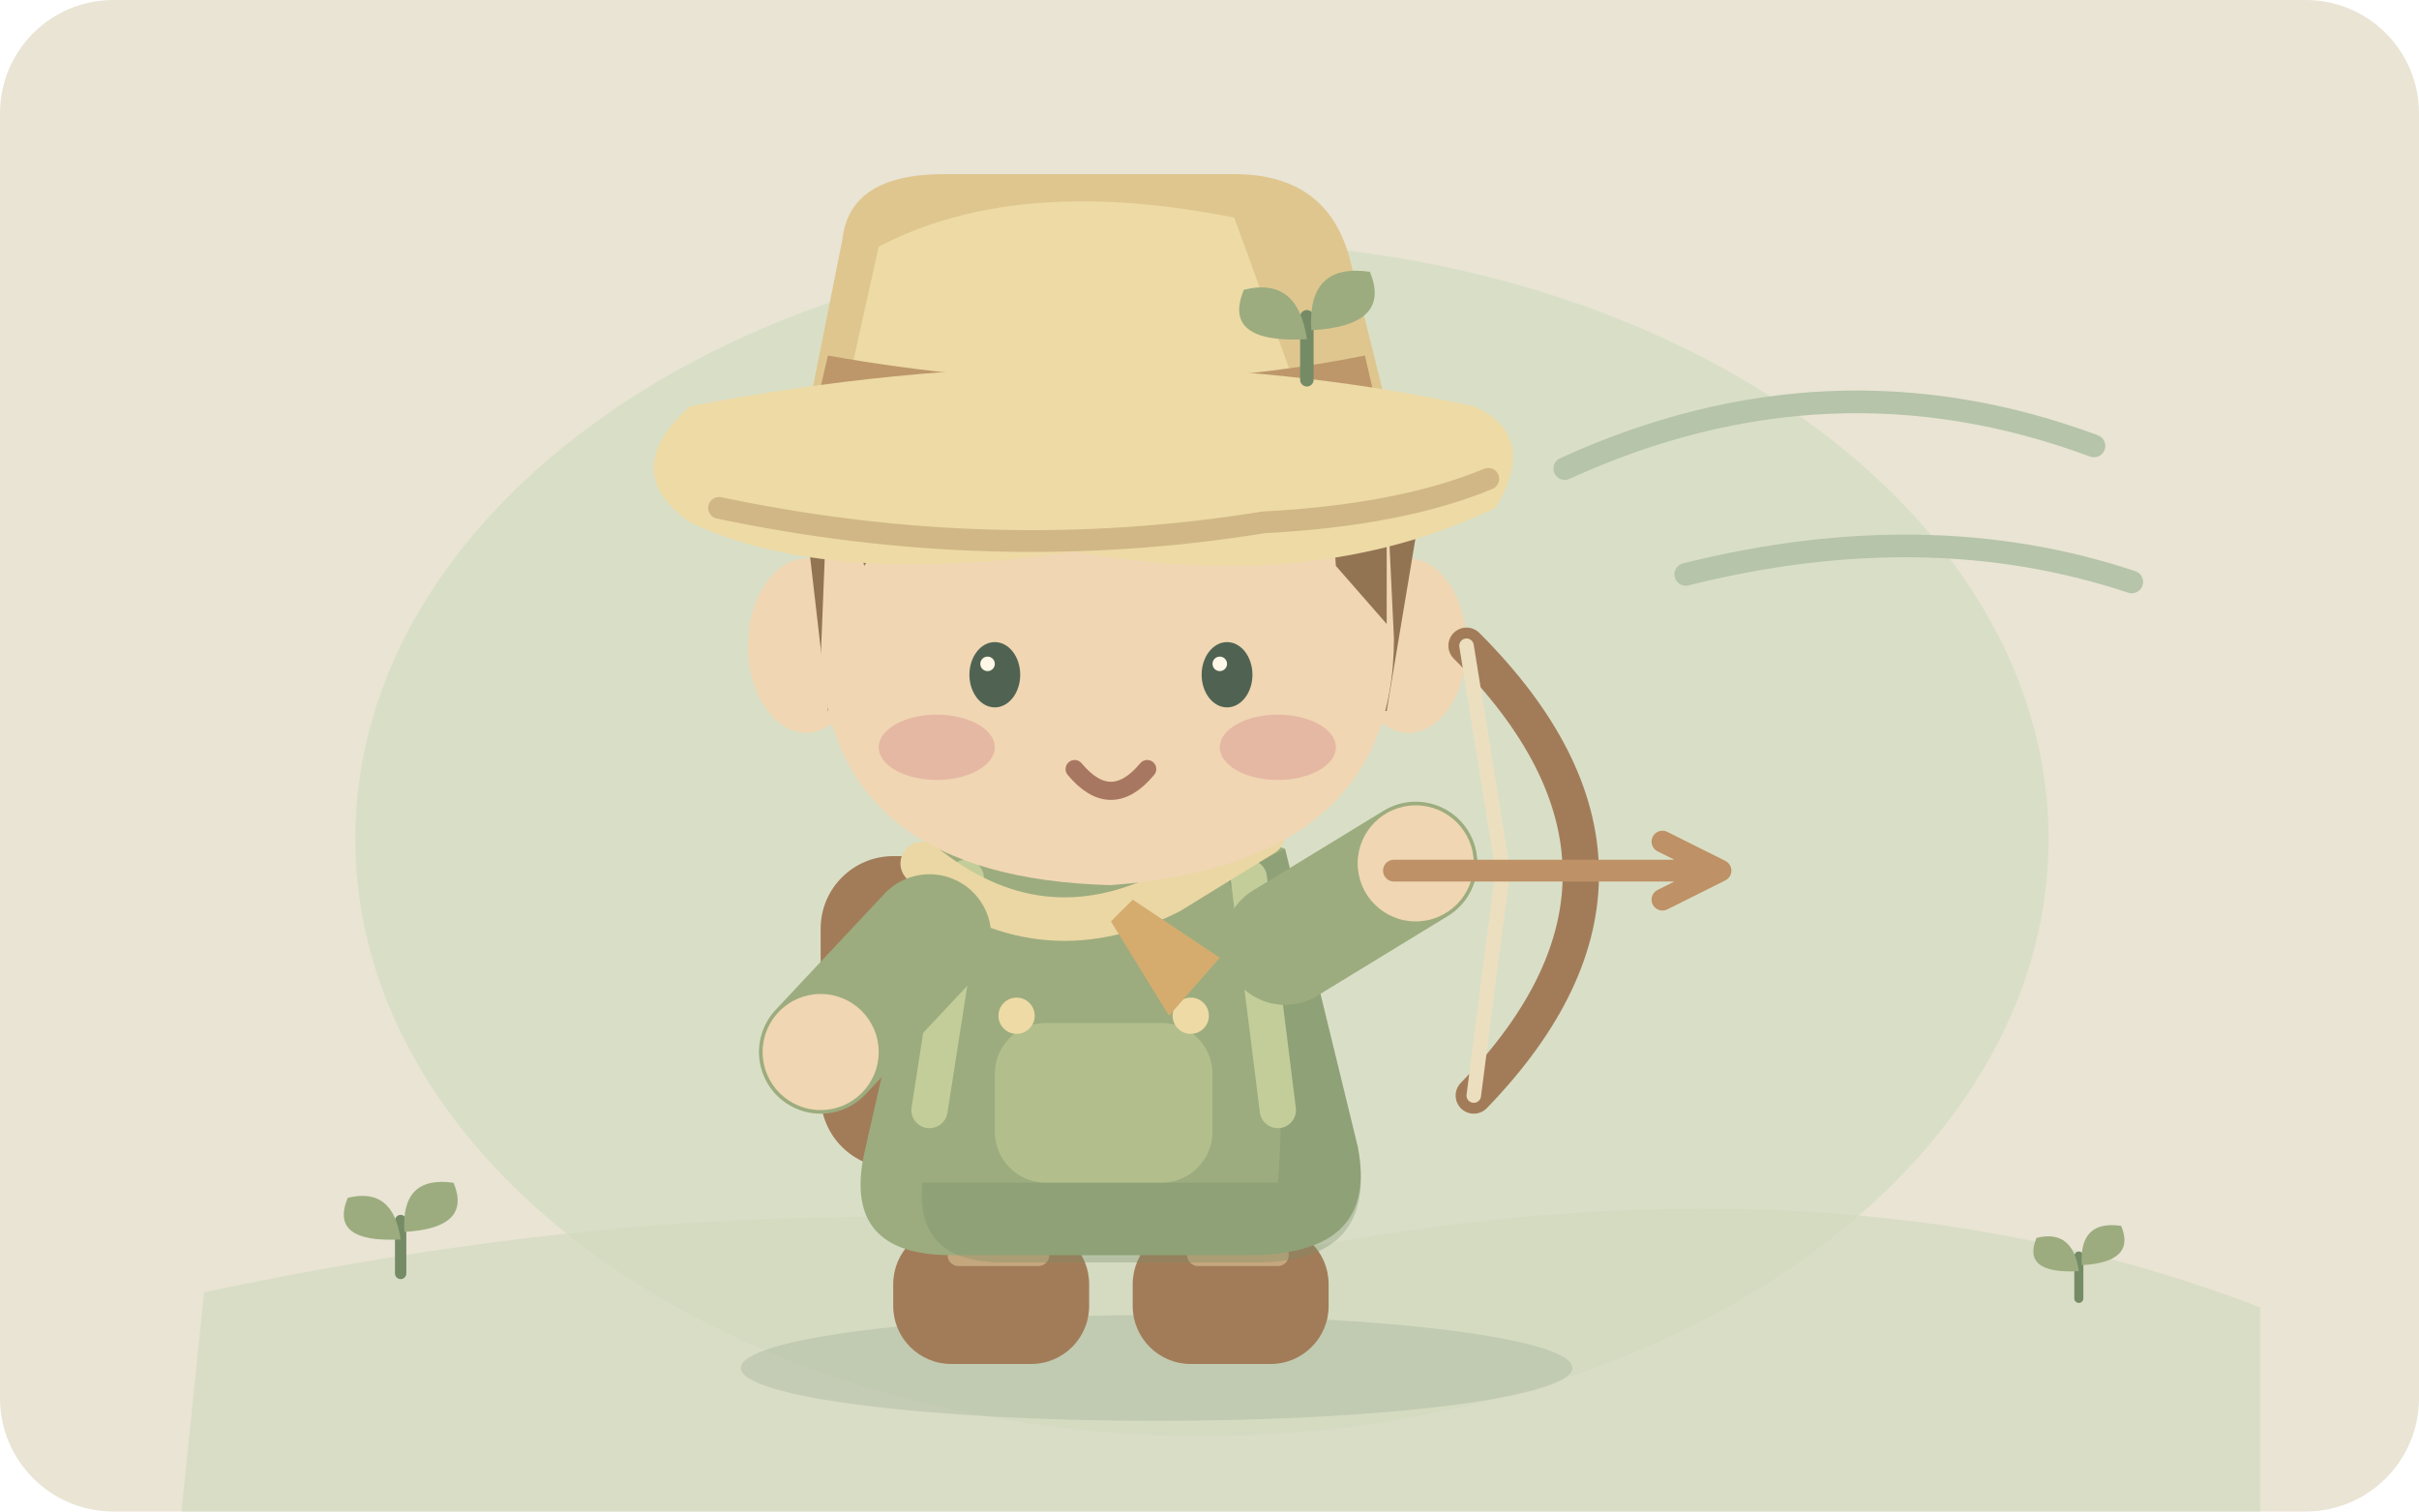
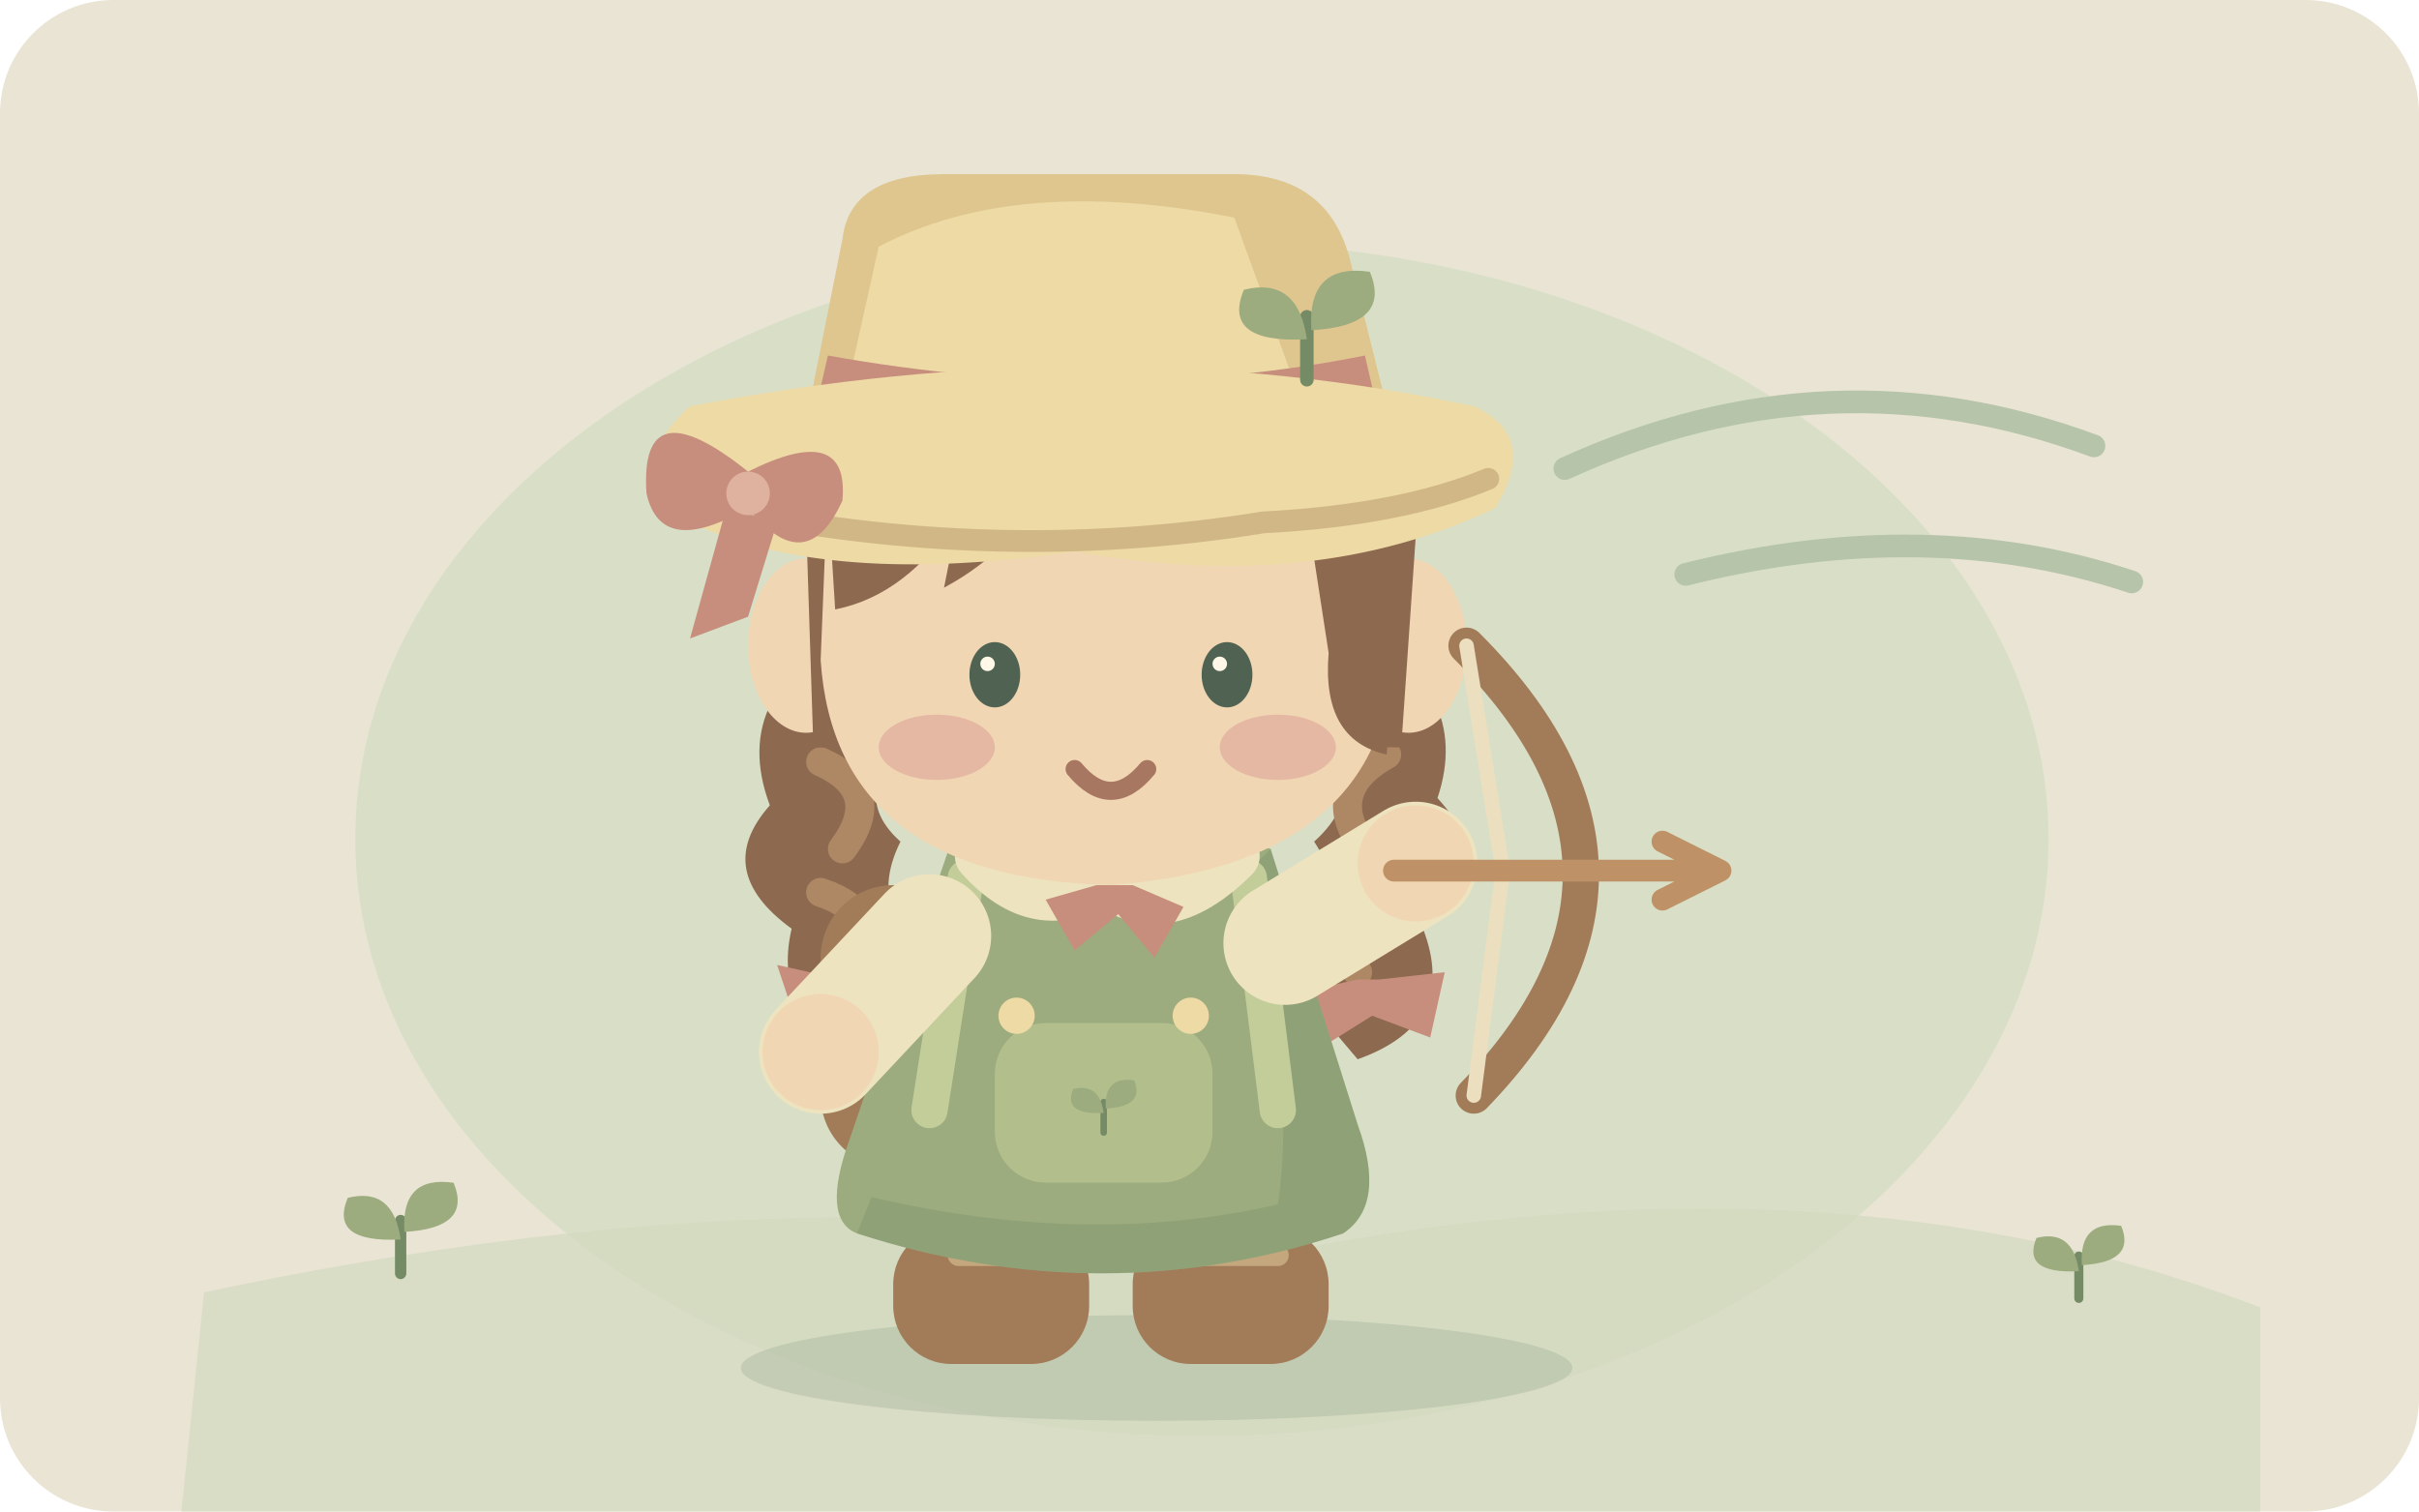
<svg xmlns="http://www.w3.org/2000/svg" width="320" height="200" viewBox="0 0 320 200">
  <rect x="0" y="0" width="320" height="200" rx="15" fill="#e9e4d4" />
  <ellipse cx="159" cy="111" rx="112" ry="79" fill="#d9dfc7" />
  <path d="M27 171Q107 154 168 166Q242 151 299 173V200H24Z" fill="#d1d9be" opacity=".65" />
  <g transform="translate(53 165) scale(0.5)">
    <path d="M0 7V-7" fill="none" stroke="#758b66" stroke-width="3" stroke-linecap="round" stroke-linejoin="round" />
    <path d="M0-2Q-19-1-14-13Q-2-16 0-2M1-4Q0-19 14-17Q19-5 1-4" fill="#9cac7e" />
  </g>
  <g transform="translate(275 169) scale(0.4)">
    <path d="M0 7V-7" fill="none" stroke="#758b66" stroke-width="3" stroke-linecap="round" stroke-linejoin="round" />
    <path d="M0-2Q-19-1-14-13Q-2-16 0-2M1-4Q0-19 14-17Q19-5 1-4" fill="#9cac7e" />
  </g>
  <path d="M207 62Q242 46 277 59M223 76Q255 68 282 77" fill="none" stroke="#b6c4a9" stroke-width="3" stroke-linecap="round" stroke-linejoin="round" />
  <ellipse cx="153" cy="181" rx="55" ry="7" fill="#5b7057" opacity=".16" />
  <g transform="translate(50 0) scale(.96)">
-     <rect x="61" y="118" width="31" height="43" rx="10" fill="#a27c59" />
-     <rect x="76" y="156" width="20" height="29" rx="8" fill="#b29a76" />
-     <rect x="105" y="156" width="20" height="29" rx="8" fill="#b29a76" />
+     <path d="M67 86Q48 95 54 111Q46 120 57 128Q54 141 68 146L77 133Q67 126 72 116Q63 108 78 98Z" fill="#8c694f" />
+     <path d="M134 86Q151 95 146 110Q156 121 144 128Q149 141 135 146L124 133Q135 125 129 116Q139 107 124 98Z" fill="#8c694f" />
+     <path d="M61 105Q70 109 64 117M61 123Q70 126 66 134M139 104Q130 109 136 117M139 123Q130 126 135 134" fill="none" stroke="#ae8864" stroke-width="4" stroke-linecap="round" stroke-linejoin="round" />
+     <path d="M64 135 55 133 58 142 67 140 74 145 77 137 68 135Z" fill="#c78e7d" />
+     <path d="M135 135 126 137 129 145 137 140 145 143 147 134 138 135Z" fill="#c78e7d" />
+     <rect x="61" y="122" width="31" height="39" rx="10" fill="#a27c59" />
+     <rect x="77" y="157" width="18" height="28" rx="8" fill="#eee3bf" />
+     <rect x="107" y="157" width="18" height="28" rx="8" fill="#eee3bf" />
    <rect x="71" y="169" width="27" height="19" rx="8" fill="#a27c59" />
    <rect x="104" y="169" width="27" height="19" rx="8" fill="#a27c59" />
    <path d="M80 173H91M113 173H124" fill="none" stroke="#c5a77d" stroke-width="3" stroke-linecap="round" stroke-linejoin="round" />
-     <path d="M77 115Q100 107 125 117L135 158Q138 173 120 173H79Q64 173 67 159Z" fill="#9cac7e" />
-     <path d="M117 121Q126 141 124 163H75Q74 174 86 174H121Q138 174 135 158L125 117Z" fill="#758b66" opacity=".32" />
+     <path d="M79 116Q100 109 123 117L135 155Q139 166 133 170Q100 181 66 170Q61 168 65 157Z" fill="#9cac7e" />
+     <path d="M118 122Q127 145 124 166Q98 172 68 165L66 170Q100 181 133 170Q139 166 135 155L123 117Z" fill="#758b66" opacity=".32" />
    <path d="M81 121 76 153M120 121 124 153" fill="none" stroke="#c3cd9a" stroke-width="5" stroke-linecap="round" stroke-linejoin="round" />
    <rect x="85" y="141" width="30" height="22" rx="7" fill="#b2be8c" />
    <circle cx="88" cy="140" r="2.5" fill="#eddaa5" />
    <circle cx="112" cy="140" r="2.5" fill="#eddaa5" />
-     <path d="M75 119Q91 132 109 123L122 115" fill="none" stroke="#ead7a4" stroke-width="6" stroke-linecap="round" stroke-linejoin="round" />
-     <path d="M104 124 116 132 109 140 101 127Z" fill="#d5ac6e" />
-     <path d="M76 129 61 145" fill="none" stroke="#9cac7e" stroke-width="17" stroke-linecap="round" stroke-linejoin="round" />
-     <path d="M125 130 143 119" fill="none" stroke="#9cac7e" stroke-width="17" stroke-linecap="round" stroke-linejoin="round" />
+     <path d="M83 118Q91 127 100 121Q108 128 118 118" fill="none" stroke="#eee3bf" stroke-width="7" stroke-linecap="round" stroke-linejoin="round" />
+     <path d="M99 122 92 124 96 131 102 126 107 132 111 125 104 122Z" fill="#c78e7d" />
+     <g transform="translate(100 154) scale(0.3)">
+       <path d="M0 7V-7" fill="none" stroke="#758b66" stroke-width="3" stroke-linecap="round" stroke-linejoin="round" />
+       <path d="M0-2Q-19-1-14-13Q-2-16 0-2M1-4Q0-19 14-17Q19-5 1-4" fill="#9cac7e" />
+     </g>
+     <path d="M76 129 61 145" fill="none" stroke="#eee3bf" stroke-width="17" stroke-linecap="round" stroke-linejoin="round" />
+     <path d="M125 130 143 119" fill="none" stroke="#eee3bf" stroke-width="17" stroke-linecap="round" stroke-linejoin="round" />
    <circle cx="61" cy="145" r="8" fill="#f0d6b2" />
    <circle cx="143" cy="119" r="8" fill="#f0d6b2" />
    <ellipse cx="59" cy="89" rx="8" ry="12" fill="#f0d6b2" />
    <ellipse cx="142" cy="89" rx="8" ry="12" fill="#f0d6b2" />
-     <path d="M59 72Q58 36 99 37Q141 35 143 74L139 98H62Z" fill="#927453" />
+     <path d="M59 72Q58 36 99 37Q141 35 143 74L141 103H60Z" fill="#8c694f" />
    <path d="M62 66Q100 46 139 67L140 88Q140 119 101 122Q63 121 61 91Z" fill="#f0d6b2" />
-     <path d="M64 65Q76 52 89 57L80 76 73 69 67 78Z" fill="#927453" />
-     <path d="M131 64 139 67 139 86 132 78Z" fill="#927453" />
+     <path d="M62 68Q72 52 96 59Q91 74 78 81L80 71Q73 82 63 84Z" fill="#8c694f" />
+     <path d="M127 62Q139 65 141 80L139 104Q130 102 131 90L129 77Z" fill="#8c694f" />
+     <path d="M68 71Q77 62 88 63" fill="none" stroke="#ae8864" stroke-width="3" stroke-linecap="round" stroke-linejoin="round" />
    <ellipse cx="77" cy="103" rx="8" ry="4.5" fill="#dfa89b" opacity=".65" />
    <ellipse cx="124" cy="103" rx="8" ry="4.5" fill="#dfa89b" opacity=".65" />
    <ellipse cx="85" cy="93" rx="3.5" ry="4.5" fill="#506353" />
    <ellipse cx="117" cy="93" rx="3.5" ry="4.5" fill="#506353" />
    <circle cx="84" cy="91.5" r="1" fill="#fff7e7" />
    <circle cx="116" cy="91.5" r="1" fill="#fff7e7" />
    <path d="M96 106Q101 112 106 106" fill="none" stroke="#a87761" stroke-width="2.5" stroke-linecap="round" stroke-linejoin="round" />
    <path d="M59 58 64 33Q65 24 78 24H118Q131 24 134 36L140 60Z" fill="#dfc68f" />
    <path d="M69 34Q88 24 118 30L126 52H65Z" fill="#eddaa5" />
-     <path d="M62 49Q101 56 136 49L139 62H59Z" fill="#bd9769" />
+     <path d="M62 49Q101 56 136 49L139 62H59Z" fill="#c78e7d" />
    <path d="M43 56Q100 45 151 56Q160 60 154 70Q129 82 96 76Q62 81 43 72Q33 65 43 56Z" fill="#eddaa5" />
    <path d="M47 70Q85 78 122 72Q141 71 153 66" fill="none" stroke="#d1b785" stroke-width="3" stroke-linecap="round" stroke-linejoin="round" />
+     <path d="M51 65Q36 53 37 68Q39 77 51 70Q59 80 64 69Q65 58 51 65Z" fill="#c78e7d" />
+     <path d="M48 70 43 88 51 85 55 72" fill="#c78e7d" />
+     <circle cx="51" cy="68" r="3" fill="#dfb2a0" />
    <g transform="translate(128 48) scale(0.62)">
      <path d="M0 7V-7" fill="none" stroke="#758b66" stroke-width="3" stroke-linecap="round" stroke-linejoin="round" />
      <path d="M0-2Q-19-1-14-13Q-2-16 0-2M1-4Q0-19 14-17Q19-5 1-4" fill="#9cac7e" />
    </g>
    <path d="M150 89Q181 120 151 151" fill="none" stroke="#a27c59" stroke-width="5" stroke-linecap="round" stroke-linejoin="round" />
    <path d="M150 89 155 120 151 151" fill="none" stroke="#ecdfbf" stroke-width="2" stroke-linecap="round" stroke-linejoin="round" />
    <path d="M140 120H184M177 116 185 120 177 124" fill="none" stroke="#be9166" stroke-width="3" stroke-linecap="round" stroke-linejoin="round" />
  </g>
</svg>
